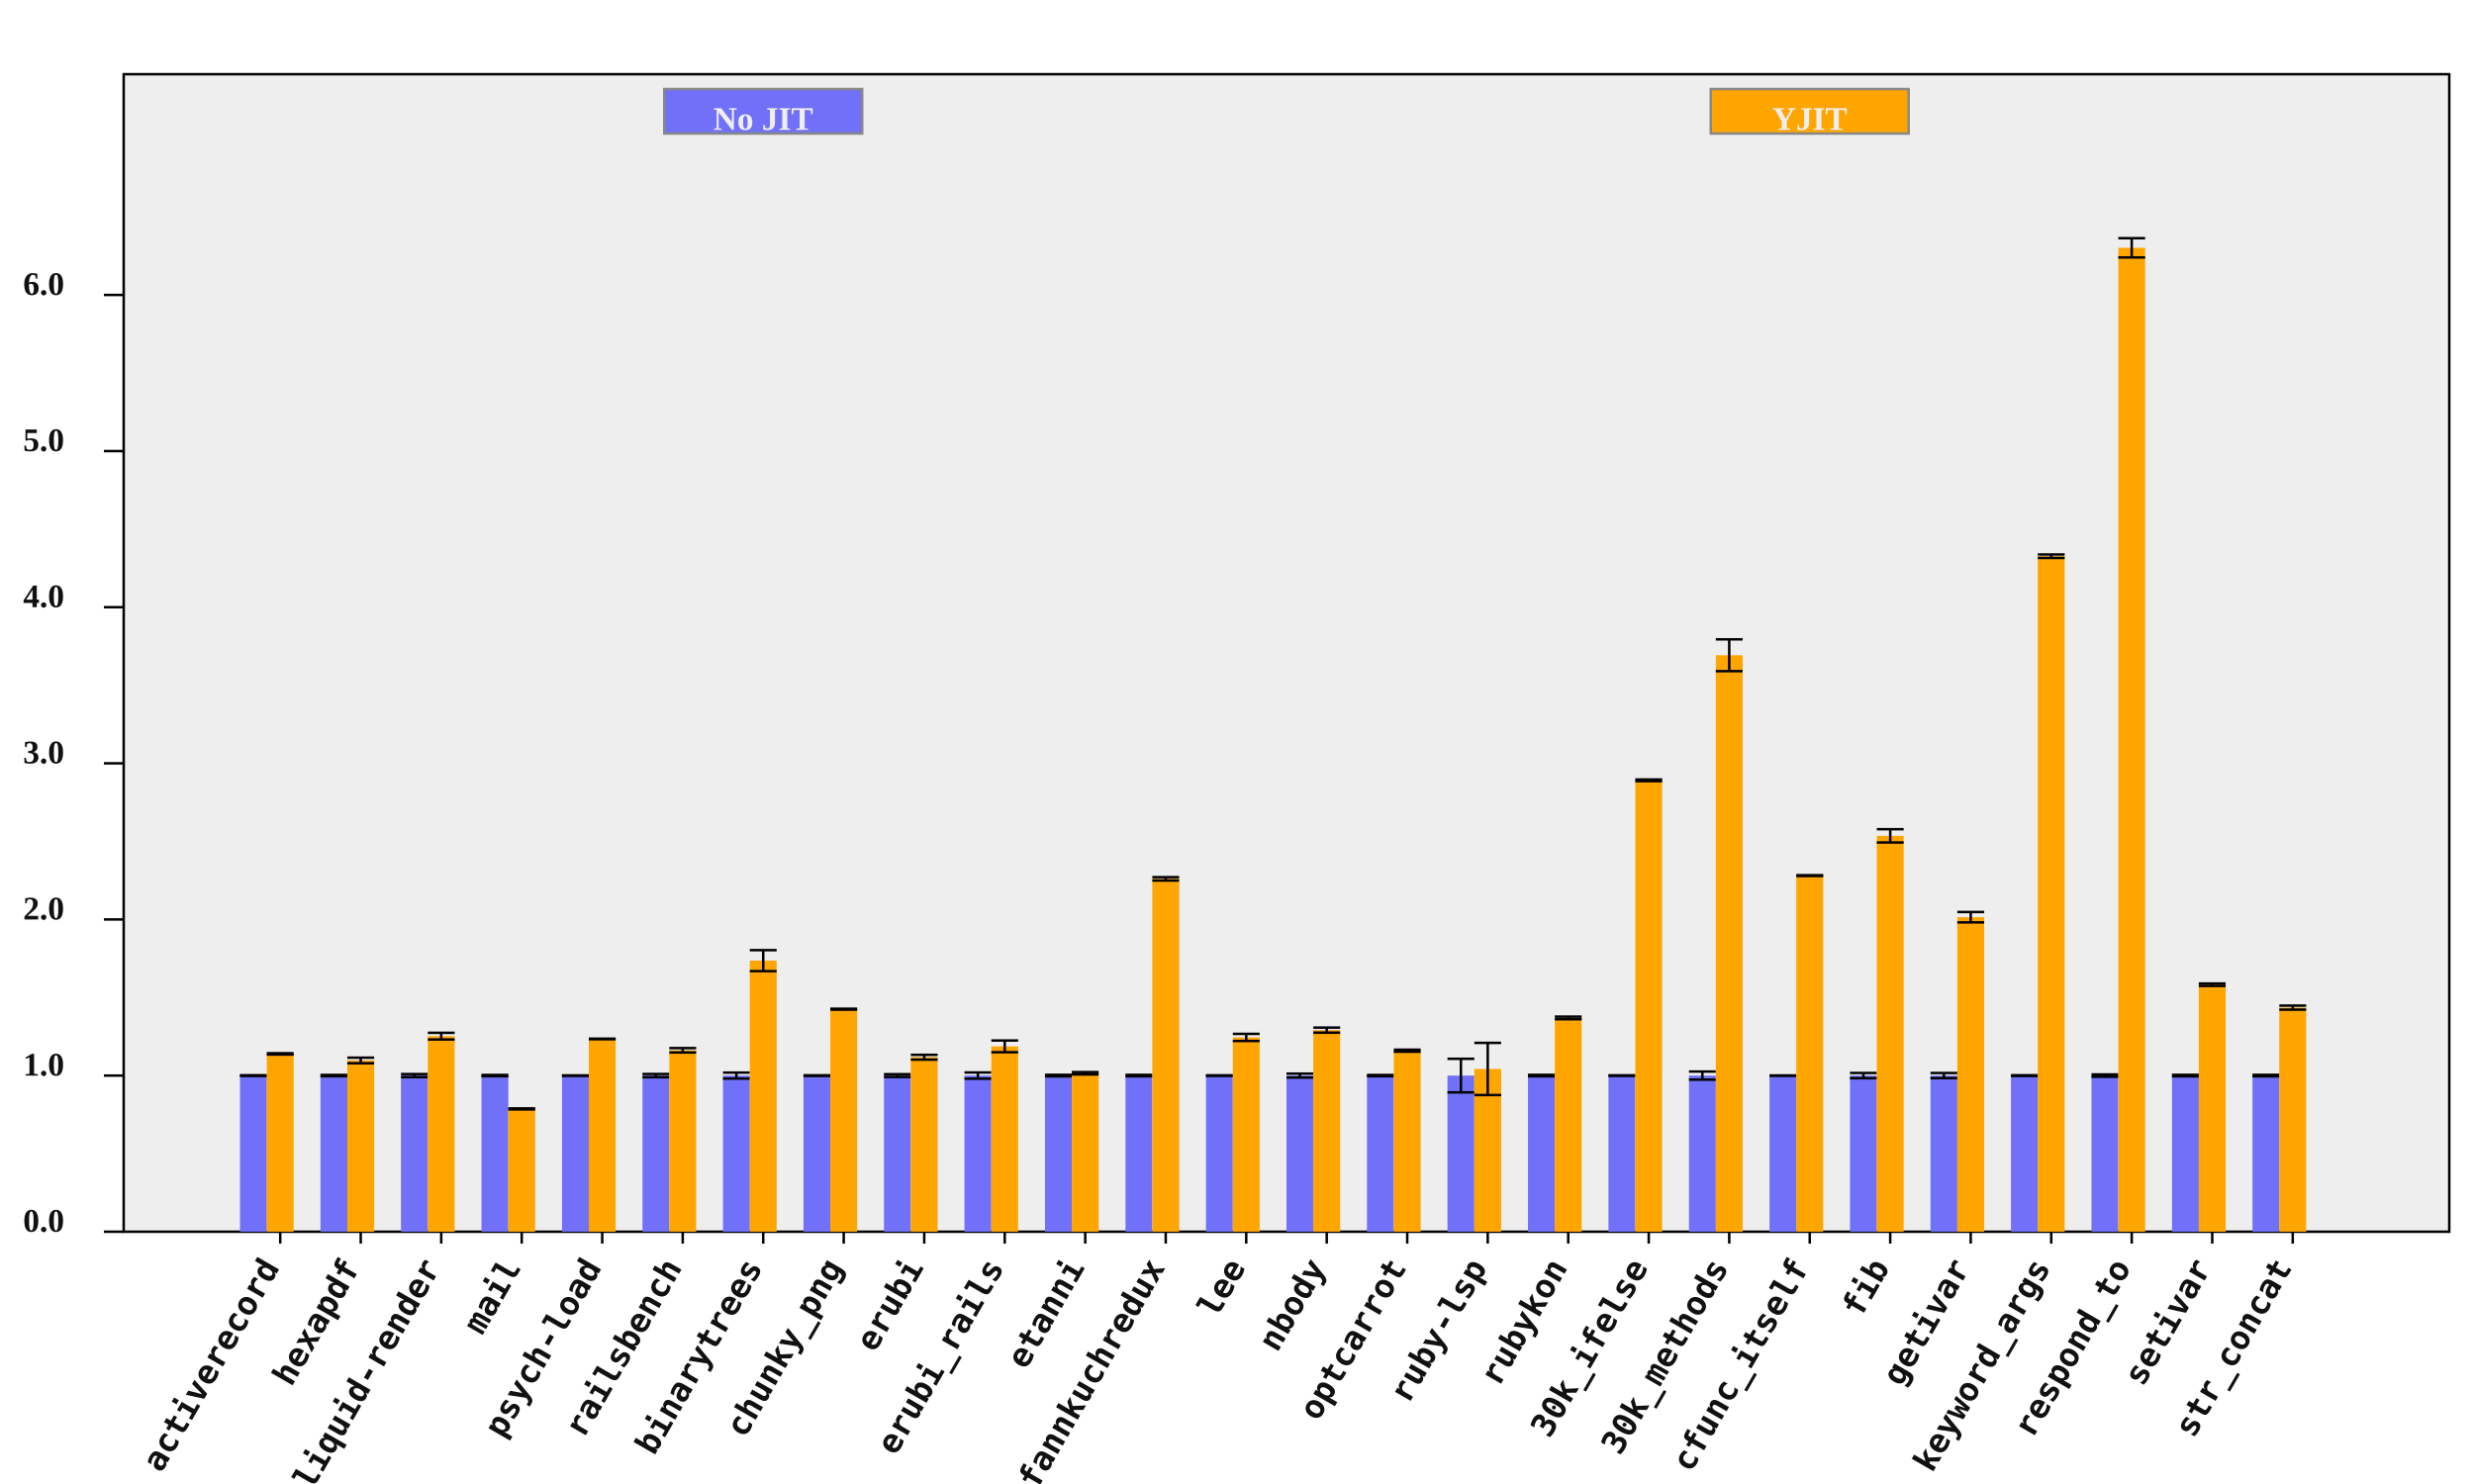
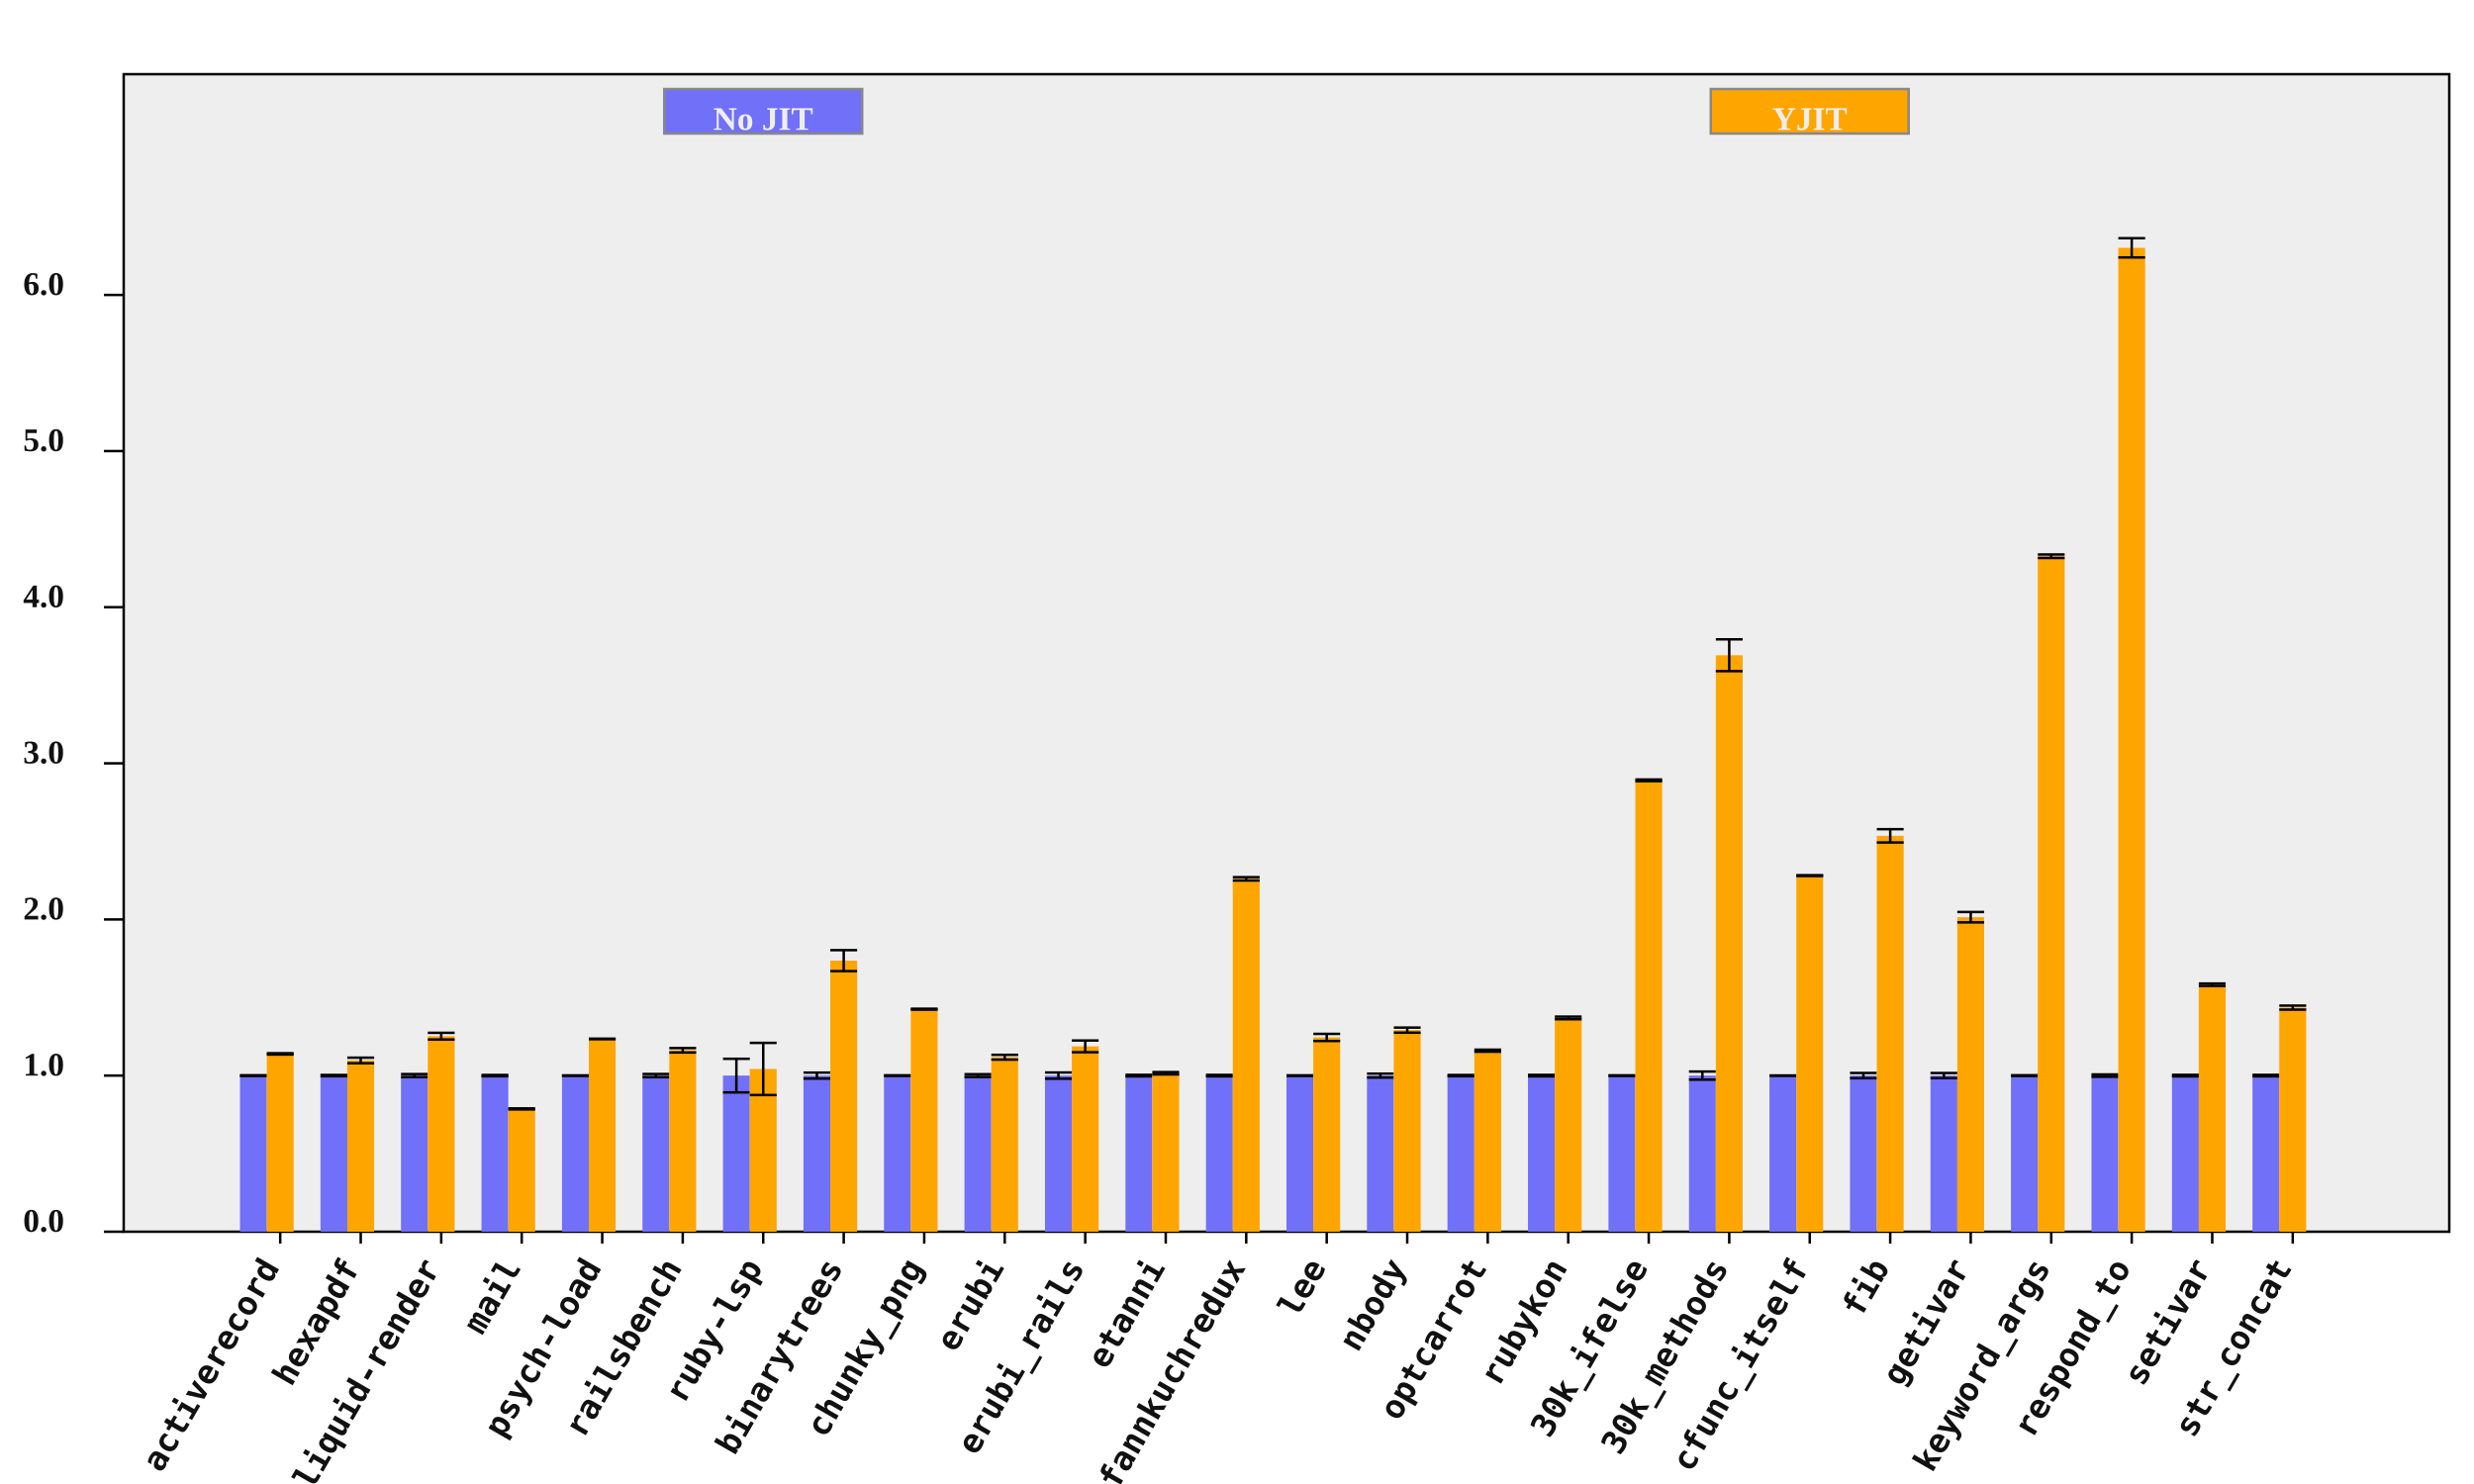
<svg xmlns="http://www.w3.org/2000/svg" viewBox="0 0 1000 600" width="100%" height="100%">
  <rect x="50.0" y="30.0" width="940.0" height="468" stroke="#000" fill="#EEE" />
  <line x1="42.0" y1="498" x2="50.0" y2="498" stroke="#000" />
  <text x="26" y="498" text-anchor="end" font-weight="bold" font-size="small" fill="#111">
0.0
</text>
  <line x1="42.0" y1="434.875" x2="50.0" y2="434.875" stroke="#000" />
  <text x="26" y="434.875" text-anchor="end" font-weight="bold" font-size="small" fill="#111">
1.0
</text>
  <line x1="42.0" y1="371.75" x2="50.0" y2="371.75" stroke="#000" />
  <text x="26" y="371.75" text-anchor="end" font-weight="bold" font-size="small" fill="#111">
2.0
</text>
  <line x1="42.0" y1="308.625" x2="50.0" y2="308.625" stroke="#000" />
  <text x="26" y="308.625" text-anchor="end" font-weight="bold" font-size="small" fill="#111">
3.0
</text>
  <line x1="42.0" y1="245.501" x2="50.0" y2="245.501" stroke="#000" />
  <text x="26" y="245.501" text-anchor="end" font-weight="bold" font-size="small" fill="#111">
4.0
</text>
  <line x1="42.0" y1="182.376" x2="50.0" y2="182.376" stroke="#000" />
  <text x="26" y="182.376" text-anchor="end" font-weight="bold" font-size="small" fill="#111">
5.0
</text>
  <line x1="42.0" y1="119.251" x2="50.0" y2="119.251" stroke="#000" />
  <text x="26" y="119.251" text-anchor="end" font-weight="bold" font-size="small" fill="#111">
6.0
</text>
  <rect x="268.5" y="36" width="80.0" height="18.0" fill="#7070f8" stroke="#888" />
  <text x="308.5" y="52.5" font-size="small" text-anchor="middle" font-weight="bold" fill="#EEE">
No JIT
</text>
  <rect x="691.5" y="36" width="80.0" height="18.0" fill="orange" stroke="#888" />
  <text x="731.5" y="52.5" font-size="small" text-anchor="middle" font-weight="bold" fill="#EEE">
YJIT
</text>
  <rect x="97.0" y="434.875" width="10.846" height="63.125" fill="#7070f8" data-tooltip="1.00x baseline speed (No JIT)" />
  <line x1="97.0" y1="434.728" x2="107.846" y2="434.728" stroke="#000" />
  <line x1="97.0" y1="435.023" x2="107.846" y2="435.023" stroke="#000" />
  <line x1="102.423" y1="434.728" x2="102.423" y2="435.023" stroke="#000" />
  <rect x="107.846" y="426.1" width="10.846" height="71.9" fill="orange" data-tooltip="1.14x baseline speed (YJIT)" />
  <line x1="107.846" y1="425.832" x2="118.692" y2="425.832" stroke="#000" />
  <line x1="107.846" y1="426.367" x2="118.692" y2="426.367" stroke="#000" />
  <line x1="113.269" y1="425.832" x2="113.269" y2="426.367" stroke="#000" />
  <line x1="113.269" y1="498.0" x2="113.269" y2="502.8" stroke="#000" />
  <text x="113.269" y="512.4" fill="#111" font-size="small" font-family="monospace" font-weight="bold" text-anchor="end" transform="rotate(-60, 113.2692, 512.4)">
activerecord
</text>
  <rect x="129.538" y="434.875" width="10.846" height="63.125" fill="#7070f8" data-tooltip="1.00x baseline speed (No JIT)" />
  <line x1="129.538" y1="434.609" x2="140.385" y2="434.609" stroke="#000" />
  <line x1="129.538" y1="435.141" x2="140.385" y2="435.141" stroke="#000" />
  <line x1="134.962" y1="434.609" x2="134.962" y2="435.141" stroke="#000" />
  <rect x="140.385" y="428.758" width="10.846" height="69.242" fill="orange" data-tooltip="1.10x baseline speed (YJIT)" />
  <line x1="140.385" y1="427.627" x2="151.231" y2="427.627" stroke="#000" />
  <line x1="140.385" y1="429.888" x2="151.231" y2="429.888" stroke="#000" />
  <line x1="145.808" y1="427.627" x2="145.808" y2="429.888" stroke="#000" />
  <line x1="145.808" y1="498.0" x2="145.808" y2="502.8" stroke="#000" />
  <text x="145.808" y="512.4" fill="#111" font-size="small" font-family="monospace" font-weight="bold" text-anchor="end" transform="rotate(-60, 145.8077, 512.4)">
hexapdf
</text>
  <rect x="162.077" y="434.875" width="10.846" height="63.125" fill="#7070f8" data-tooltip="1.00x baseline speed (No JIT)" />
  <line x1="162.077" y1="434.259" x2="172.923" y2="434.259" stroke="#000" />
  <line x1="162.077" y1="435.491" x2="172.923" y2="435.491" stroke="#000" />
  <line x1="167.5" y1="434.259" x2="167.5" y2="435.491" stroke="#000" />
  <rect x="172.923" y="418.935" width="10.846" height="79.065" fill="orange" data-tooltip="1.25x baseline speed (YJIT)" />
  <line x1="172.923" y1="417.582" x2="183.769" y2="417.582" stroke="#000" />
  <line x1="172.923" y1="420.289" x2="183.769" y2="420.289" stroke="#000" />
  <line x1="178.346" y1="417.582" x2="178.346" y2="420.289" stroke="#000" />
  <line x1="178.346" y1="498.0" x2="178.346" y2="502.8" stroke="#000" />
  <text x="178.346" y="512.4" fill="#111" font-size="small" font-family="monospace" font-weight="bold" text-anchor="end" transform="rotate(-60, 178.3462, 512.4)">
liquid-render
</text>
  <rect x="194.615" y="434.875" width="10.846" height="63.125" fill="#7070f8" data-tooltip="1.00x baseline speed (No JIT)" />
  <line x1="194.615" y1="434.614" x2="205.462" y2="434.614" stroke="#000" />
  <line x1="194.615" y1="435.136" x2="205.462" y2="435.136" stroke="#000" />
  <line x1="200.038" y1="434.614" x2="200.038" y2="435.136" stroke="#000" />
  <rect x="205.462" y="448.35" width="10.846" height="49.65" fill="orange" data-tooltip="0.79x baseline speed (YJIT)" />
  <line x1="205.462" y1="448.135" x2="216.308" y2="448.135" stroke="#000" />
  <line x1="205.462" y1="448.564" x2="216.308" y2="448.564" stroke="#000" />
  <line x1="210.885" y1="448.135" x2="210.885" y2="448.564" stroke="#000" />
  <line x1="210.885" y1="498.0" x2="210.885" y2="502.8" stroke="#000" />
  <text x="210.885" y="512.4" fill="#111" font-size="small" font-family="monospace" font-weight="bold" text-anchor="end" transform="rotate(-60, 210.8846, 512.4)">
mail
</text>
  <rect x="227.154" y="434.875" width="10.846" height="63.125" fill="#7070f8" data-tooltip="1.00x baseline speed (No JIT)" />
  <line x1="227.154" y1="434.79" x2="238.0" y2="434.79" stroke="#000" />
  <line x1="227.154" y1="434.96" x2="238.0" y2="434.96" stroke="#000" />
  <line x1="232.577" y1="434.79" x2="232.577" y2="434.96" stroke="#000" />
  <rect x="238.0" y="420.05" width="10.846" height="77.95" fill="orange" data-tooltip="1.23x baseline speed (YJIT)" />
  <line x1="238.0" y1="419.94" x2="248.846" y2="419.94" stroke="#000" />
  <line x1="238.0" y1="420.161" x2="248.846" y2="420.161" stroke="#000" />
  <line x1="243.423" y1="419.94" x2="243.423" y2="420.161" stroke="#000" />
  <line x1="243.423" y1="498.0" x2="243.423" y2="502.8" stroke="#000" />
  <text x="243.423" y="512.4" fill="#111" font-size="small" font-family="monospace" font-weight="bold" text-anchor="end" transform="rotate(-60, 243.4231, 512.4)">
psych-load
</text>
  <rect x="259.692" y="434.875" width="10.846" height="63.125" fill="#7070f8" data-tooltip="1.00x baseline speed (No JIT)" />
  <line x1="259.692" y1="434.226" x2="270.538" y2="434.226" stroke="#000" />
  <line x1="259.692" y1="435.524" x2="270.538" y2="435.524" stroke="#000" />
  <line x1="265.115" y1="434.226" x2="265.115" y2="435.524" stroke="#000" />
  <rect x="270.538" y="424.645" width="10.846" height="73.355" fill="orange" data-tooltip="1.16x baseline speed (YJIT)" />
  <line x1="270.538" y1="423.757" x2="281.385" y2="423.757" stroke="#000" />
  <line x1="270.538" y1="425.534" x2="281.385" y2="425.534" stroke="#000" />
  <line x1="275.962" y1="423.757" x2="275.962" y2="425.534" stroke="#000" />
  <line x1="275.962" y1="498.0" x2="275.962" y2="502.8" stroke="#000" />
  <text x="275.962" y="512.4" fill="#111" font-size="small" font-family="monospace" font-weight="bold" text-anchor="end" transform="rotate(-60, 275.9615, 512.4)">
railsbench
</text>
  <rect x="292.231" y="434.875" width="10.846" height="63.125" fill="#7070f8" data-tooltip="1.00x baseline speed (No JIT)" />
-   <line x1="292.231" y1="433.669" x2="303.077" y2="433.669" stroke="#000" />
-   <line x1="292.231" y1="436.081" x2="303.077" y2="436.081" stroke="#000" />
-   <line x1="297.654" y1="433.669" x2="297.654" y2="436.081" stroke="#000" />
-   <rect x="303.077" y="388.4" width="10.846" height="109.6" fill="orange" data-tooltip="1.74x baseline speed (YJIT)" />
-   <line x1="303.077" y1="384.16" x2="313.923" y2="384.16" stroke="#000" />
-   <line x1="303.077" y1="392.64" x2="313.923" y2="392.64" stroke="#000" />
-   <line x1="308.5" y1="384.16" x2="308.5" y2="392.64" stroke="#000" />
+   <line x1="292.231" y1="428.081" x2="303.077" y2="428.081" stroke="#000" />
+   <line x1="292.231" y1="441.67" x2="303.077" y2="441.67" stroke="#000" />
+   <line x1="297.654" y1="428.081" x2="297.654" y2="441.67" stroke="#000" />
+   <rect x="303.077" y="432.194" width="10.846" height="65.806" fill="orange" data-tooltip="1.04x baseline speed (YJIT)" />
+   <line x1="303.077" y1="421.65" x2="313.923" y2="421.65" stroke="#000" />
+   <line x1="303.077" y1="442.739" x2="313.923" y2="442.739" stroke="#000" />
+   <line x1="308.5" y1="421.65" x2="308.5" y2="442.739" stroke="#000" />
  <line x1="308.5" y1="498.0" x2="308.5" y2="502.8" stroke="#000" />
  <text x="308.5" y="512.4" fill="#111" font-size="small" font-family="monospace" font-weight="bold" text-anchor="end" transform="rotate(-60, 308.5, 512.4)">
- binarytrees
+ ruby-lsp
</text>
  <rect x="324.769" y="434.875" width="10.846" height="63.125" fill="#7070f8" data-tooltip="1.00x baseline speed (No JIT)" />
-   <line x1="324.769" y1="434.753" x2="335.615" y2="434.753" stroke="#000" />
-   <line x1="324.769" y1="434.998" x2="335.615" y2="434.998" stroke="#000" />
-   <line x1="330.192" y1="434.753" x2="330.192" y2="434.998" stroke="#000" />
-   <rect x="335.615" y="408.025" width="10.846" height="89.975" fill="orange" data-tooltip="1.43x baseline speed (YJIT)" />
-   <line x1="335.615" y1="407.835" x2="346.462" y2="407.835" stroke="#000" />
-   <line x1="335.615" y1="408.216" x2="346.462" y2="408.216" stroke="#000" />
-   <line x1="341.038" y1="407.835" x2="341.038" y2="408.216" stroke="#000" />
+   <line x1="324.769" y1="433.669" x2="335.615" y2="433.669" stroke="#000" />
+   <line x1="324.769" y1="436.081" x2="335.615" y2="436.081" stroke="#000" />
+   <line x1="330.192" y1="433.669" x2="330.192" y2="436.081" stroke="#000" />
+   <rect x="335.615" y="388.4" width="10.846" height="109.6" fill="orange" data-tooltip="1.74x baseline speed (YJIT)" />
+   <line x1="335.615" y1="384.16" x2="346.462" y2="384.16" stroke="#000" />
+   <line x1="335.615" y1="392.64" x2="346.462" y2="392.64" stroke="#000" />
+   <line x1="341.038" y1="384.16" x2="341.038" y2="392.64" stroke="#000" />
  <line x1="341.038" y1="498.0" x2="341.038" y2="502.8" stroke="#000" />
  <text x="341.038" y="512.4" fill="#111" font-size="small" font-family="monospace" font-weight="bold" text-anchor="end" transform="rotate(-60, 341.0385, 512.4)">
- chunky_png
+ binarytrees
</text>
  <rect x="357.308" y="434.875" width="10.846" height="63.125" fill="#7070f8" data-tooltip="1.00x baseline speed (No JIT)" />
-   <line x1="357.308" y1="434.309" x2="368.154" y2="434.309" stroke="#000" />
-   <line x1="357.308" y1="435.441" x2="368.154" y2="435.441" stroke="#000" />
-   <line x1="362.731" y1="434.309" x2="362.731" y2="435.441" stroke="#000" />
-   <rect x="368.154" y="427.451" width="10.846" height="70.549" fill="orange" data-tooltip="1.12x baseline speed (YJIT)" />
-   <line x1="368.154" y1="426.483" x2="379.0" y2="426.483" stroke="#000" />
-   <line x1="368.154" y1="428.419" x2="379.0" y2="428.419" stroke="#000" />
-   <line x1="373.577" y1="426.483" x2="373.577" y2="428.419" stroke="#000" />
+   <line x1="357.308" y1="434.753" x2="368.154" y2="434.753" stroke="#000" />
+   <line x1="357.308" y1="434.998" x2="368.154" y2="434.998" stroke="#000" />
+   <line x1="362.731" y1="434.753" x2="362.731" y2="434.998" stroke="#000" />
+   <rect x="368.154" y="408.025" width="10.846" height="89.975" fill="orange" data-tooltip="1.43x baseline speed (YJIT)" />
+   <line x1="368.154" y1="407.835" x2="379.0" y2="407.835" stroke="#000" />
+   <line x1="368.154" y1="408.216" x2="379.0" y2="408.216" stroke="#000" />
+   <line x1="373.577" y1="407.835" x2="373.577" y2="408.216" stroke="#000" />
  <line x1="373.577" y1="498.0" x2="373.577" y2="502.8" stroke="#000" />
  <text x="373.577" y="512.4" fill="#111" font-size="small" font-family="monospace" font-weight="bold" text-anchor="end" transform="rotate(-60, 373.5769, 512.4)">
- erubi
+ chunky_png
</text>
  <rect x="389.846" y="434.875" width="10.846" height="63.125" fill="#7070f8" data-tooltip="1.00x baseline speed (No JIT)" />
-   <line x1="389.846" y1="433.621" x2="400.692" y2="433.621" stroke="#000" />
-   <line x1="389.846" y1="436.13" x2="400.692" y2="436.13" stroke="#000" />
-   <line x1="395.269" y1="433.621" x2="395.269" y2="436.13" stroke="#000" />
-   <rect x="400.692" y="423.061" width="10.846" height="74.939" fill="orange" data-tooltip="1.19x baseline speed (YJIT)" />
-   <line x1="400.692" y1="420.69" x2="411.538" y2="420.69" stroke="#000" />
-   <line x1="400.692" y1="425.433" x2="411.538" y2="425.433" stroke="#000" />
-   <line x1="406.115" y1="420.69" x2="406.115" y2="425.433" stroke="#000" />
+   <line x1="389.846" y1="434.309" x2="400.692" y2="434.309" stroke="#000" />
+   <line x1="389.846" y1="435.441" x2="400.692" y2="435.441" stroke="#000" />
+   <line x1="395.269" y1="434.309" x2="395.269" y2="435.441" stroke="#000" />
+   <rect x="400.692" y="427.451" width="10.846" height="70.549" fill="orange" data-tooltip="1.12x baseline speed (YJIT)" />
+   <line x1="400.692" y1="426.483" x2="411.538" y2="426.483" stroke="#000" />
+   <line x1="400.692" y1="428.419" x2="411.538" y2="428.419" stroke="#000" />
+   <line x1="406.115" y1="426.483" x2="406.115" y2="428.419" stroke="#000" />
  <line x1="406.115" y1="498.0" x2="406.115" y2="502.8" stroke="#000" />
  <text x="406.115" y="512.4" fill="#111" font-size="small" font-family="monospace" font-weight="bold" text-anchor="end" transform="rotate(-60, 406.1154, 512.4)">
- erubi_rails
+ erubi
</text>
  <rect x="422.385" y="434.875" width="10.846" height="63.125" fill="#7070f8" data-tooltip="1.00x baseline speed (No JIT)" />
-   <line x1="422.385" y1="434.562" x2="433.231" y2="434.562" stroke="#000" />
-   <line x1="422.385" y1="435.188" x2="433.231" y2="435.188" stroke="#000" />
-   <line x1="427.808" y1="434.562" x2="427.808" y2="435.188" stroke="#000" />
-   <rect x="433.231" y="433.935" width="10.846" height="64.065" fill="orange" data-tooltip="1.01x baseline speed (YJIT)" />
-   <line x1="433.231" y1="433.458" x2="444.077" y2="433.458" stroke="#000" />
-   <line x1="433.231" y1="434.412" x2="444.077" y2="434.412" stroke="#000" />
-   <line x1="438.654" y1="433.458" x2="438.654" y2="434.412" stroke="#000" />
+   <line x1="422.385" y1="433.621" x2="433.231" y2="433.621" stroke="#000" />
+   <line x1="422.385" y1="436.13" x2="433.231" y2="436.13" stroke="#000" />
+   <line x1="427.808" y1="433.621" x2="427.808" y2="436.13" stroke="#000" />
+   <rect x="433.231" y="423.061" width="10.846" height="74.939" fill="orange" data-tooltip="1.19x baseline speed (YJIT)" />
+   <line x1="433.231" y1="420.69" x2="444.077" y2="420.69" stroke="#000" />
+   <line x1="433.231" y1="425.433" x2="444.077" y2="425.433" stroke="#000" />
+   <line x1="438.654" y1="420.69" x2="438.654" y2="425.433" stroke="#000" />
  <line x1="438.654" y1="498.0" x2="438.654" y2="502.8" stroke="#000" />
  <text x="438.654" y="512.4" fill="#111" font-size="small" font-family="monospace" font-weight="bold" text-anchor="end" transform="rotate(-60, 438.6538, 512.4)">
- etanni
+ erubi_rails
</text>
  <rect x="454.923" y="434.875" width="10.846" height="63.125" fill="#7070f8" data-tooltip="1.00x baseline speed (No JIT)" />
-   <line x1="454.923" y1="434.582" x2="465.769" y2="434.582" stroke="#000" />
-   <line x1="454.923" y1="435.169" x2="465.769" y2="435.169" stroke="#000" />
-   <line x1="460.346" y1="434.582" x2="460.346" y2="435.169" stroke="#000" />
-   <rect x="465.769" y="355.328" width="10.846" height="142.672" fill="orange" data-tooltip="2.26x baseline speed (YJIT)" />
-   <line x1="465.769" y1="354.652" x2="476.615" y2="354.652" stroke="#000" />
-   <line x1="465.769" y1="356.003" x2="476.615" y2="356.003" stroke="#000" />
-   <line x1="471.192" y1="354.652" x2="471.192" y2="356.003" stroke="#000" />
+   <line x1="454.923" y1="434.562" x2="465.769" y2="434.562" stroke="#000" />
+   <line x1="454.923" y1="435.188" x2="465.769" y2="435.188" stroke="#000" />
+   <line x1="460.346" y1="434.562" x2="460.346" y2="435.188" stroke="#000" />
+   <rect x="465.769" y="433.935" width="10.846" height="64.065" fill="orange" data-tooltip="1.01x baseline speed (YJIT)" />
+   <line x1="465.769" y1="433.458" x2="476.615" y2="433.458" stroke="#000" />
+   <line x1="465.769" y1="434.412" x2="476.615" y2="434.412" stroke="#000" />
+   <line x1="471.192" y1="433.458" x2="471.192" y2="434.412" stroke="#000" />
  <line x1="471.192" y1="498.0" x2="471.192" y2="502.8" stroke="#000" />
  <text x="471.192" y="512.4" fill="#111" font-size="small" font-family="monospace" font-weight="bold" text-anchor="end" transform="rotate(-60, 471.1923, 512.4)">
- fannkuchredux
+ etanni
</text>
  <rect x="487.462" y="434.875" width="10.846" height="63.125" fill="#7070f8" data-tooltip="1.00x baseline speed (No JIT)" />
-   <line x1="487.462" y1="434.762" x2="498.308" y2="434.762" stroke="#000" />
-   <line x1="487.462" y1="434.988" x2="498.308" y2="434.988" stroke="#000" />
-   <line x1="492.885" y1="434.762" x2="492.885" y2="434.988" stroke="#000" />
-   <rect x="498.308" y="419.446" width="10.846" height="78.554" fill="orange" data-tooltip="1.24x baseline speed (YJIT)" />
-   <line x1="498.308" y1="418.005" x2="509.154" y2="418.005" stroke="#000" />
-   <line x1="498.308" y1="420.888" x2="509.154" y2="420.888" stroke="#000" />
-   <line x1="503.731" y1="418.005" x2="503.731" y2="420.888" stroke="#000" />
+   <line x1="487.462" y1="434.582" x2="498.308" y2="434.582" stroke="#000" />
+   <line x1="487.462" y1="435.169" x2="498.308" y2="435.169" stroke="#000" />
+   <line x1="492.885" y1="434.582" x2="492.885" y2="435.169" stroke="#000" />
+   <rect x="498.308" y="355.328" width="10.846" height="142.672" fill="orange" data-tooltip="2.26x baseline speed (YJIT)" />
+   <line x1="498.308" y1="354.652" x2="509.154" y2="354.652" stroke="#000" />
+   <line x1="498.308" y1="356.003" x2="509.154" y2="356.003" stroke="#000" />
+   <line x1="503.731" y1="354.652" x2="503.731" y2="356.003" stroke="#000" />
  <line x1="503.731" y1="498.0" x2="503.731" y2="502.8" stroke="#000" />
  <text x="503.731" y="512.4" fill="#111" font-size="small" font-family="monospace" font-weight="bold" text-anchor="end" transform="rotate(-60, 503.7308, 512.4)">
- lee
+ fannkuchredux
</text>
  <rect x="520.0" y="434.875" width="10.846" height="63.125" fill="#7070f8" data-tooltip="1.00x baseline speed (No JIT)" />
-   <line x1="520.0" y1="434.083" x2="530.846" y2="434.083" stroke="#000" />
-   <line x1="520.0" y1="435.667" x2="530.846" y2="435.667" stroke="#000" />
-   <line x1="525.423" y1="434.083" x2="525.423" y2="435.667" stroke="#000" />
-   <rect x="530.846" y="416.492" width="10.846" height="81.508" fill="orange" data-tooltip="1.29x baseline speed (YJIT)" />
-   <line x1="530.846" y1="415.467" x2="541.692" y2="415.467" stroke="#000" />
-   <line x1="530.846" y1="417.518" x2="541.692" y2="417.518" stroke="#000" />
-   <line x1="536.269" y1="415.467" x2="536.269" y2="417.518" stroke="#000" />
+   <line x1="520.0" y1="434.762" x2="530.846" y2="434.762" stroke="#000" />
+   <line x1="520.0" y1="434.988" x2="530.846" y2="434.988" stroke="#000" />
+   <line x1="525.423" y1="434.762" x2="525.423" y2="434.988" stroke="#000" />
+   <rect x="530.846" y="419.446" width="10.846" height="78.554" fill="orange" data-tooltip="1.24x baseline speed (YJIT)" />
+   <line x1="530.846" y1="418.005" x2="541.692" y2="418.005" stroke="#000" />
+   <line x1="530.846" y1="420.888" x2="541.692" y2="420.888" stroke="#000" />
+   <line x1="536.269" y1="418.005" x2="536.269" y2="420.888" stroke="#000" />
  <line x1="536.269" y1="498.0" x2="536.269" y2="502.8" stroke="#000" />
  <text x="536.269" y="512.4" fill="#111" font-size="small" font-family="monospace" font-weight="bold" text-anchor="end" transform="rotate(-60, 536.2692, 512.4)">
- nbody
+ lee
</text>
  <rect x="552.538" y="434.875" width="10.846" height="63.125" fill="#7070f8" data-tooltip="1.00x baseline speed (No JIT)" />
-   <line x1="552.538" y1="434.619" x2="563.385" y2="434.619" stroke="#000" />
-   <line x1="552.538" y1="435.132" x2="563.385" y2="435.132" stroke="#000" />
-   <line x1="557.962" y1="434.619" x2="557.962" y2="435.132" stroke="#000" />
-   <rect x="563.385" y="424.815" width="10.846" height="73.185" fill="orange" data-tooltip="1.16x baseline speed (YJIT)" />
-   <line x1="563.385" y1="424.398" x2="574.231" y2="424.398" stroke="#000" />
-   <line x1="563.385" y1="425.232" x2="574.231" y2="425.232" stroke="#000" />
-   <line x1="568.808" y1="424.398" x2="568.808" y2="425.232" stroke="#000" />
+   <line x1="552.538" y1="434.083" x2="563.385" y2="434.083" stroke="#000" />
+   <line x1="552.538" y1="435.667" x2="563.385" y2="435.667" stroke="#000" />
+   <line x1="557.962" y1="434.083" x2="557.962" y2="435.667" stroke="#000" />
+   <rect x="563.385" y="416.492" width="10.846" height="81.508" fill="orange" data-tooltip="1.29x baseline speed (YJIT)" />
+   <line x1="563.385" y1="415.467" x2="574.231" y2="415.467" stroke="#000" />
+   <line x1="563.385" y1="417.518" x2="574.231" y2="417.518" stroke="#000" />
+   <line x1="568.808" y1="415.467" x2="568.808" y2="417.518" stroke="#000" />
  <line x1="568.808" y1="498.0" x2="568.808" y2="502.8" stroke="#000" />
  <text x="568.808" y="512.4" fill="#111" font-size="small" font-family="monospace" font-weight="bold" text-anchor="end" transform="rotate(-60, 568.8077, 512.4)">
- optcarrot
+ nbody
</text>
  <rect x="585.077" y="434.875" width="10.846" height="63.125" fill="#7070f8" data-tooltip="1.00x baseline speed (No JIT)" />
-   <line x1="585.077" y1="428.081" x2="595.923" y2="428.081" stroke="#000" />
-   <line x1="585.077" y1="441.67" x2="595.923" y2="441.67" stroke="#000" />
-   <line x1="590.5" y1="428.081" x2="590.5" y2="441.67" stroke="#000" />
-   <rect x="595.923" y="432.194" width="10.846" height="65.806" fill="orange" data-tooltip="1.04x baseline speed (YJIT)" />
-   <line x1="595.923" y1="421.65" x2="606.769" y2="421.65" stroke="#000" />
-   <line x1="595.923" y1="442.739" x2="606.769" y2="442.739" stroke="#000" />
-   <line x1="601.346" y1="421.65" x2="601.346" y2="442.739" stroke="#000" />
+   <line x1="585.077" y1="434.619" x2="595.923" y2="434.619" stroke="#000" />
+   <line x1="585.077" y1="435.132" x2="595.923" y2="435.132" stroke="#000" />
+   <line x1="590.5" y1="434.619" x2="590.5" y2="435.132" stroke="#000" />
+   <rect x="595.923" y="424.815" width="10.846" height="73.185" fill="orange" data-tooltip="1.16x baseline speed (YJIT)" />
+   <line x1="595.923" y1="424.398" x2="606.769" y2="424.398" stroke="#000" />
+   <line x1="595.923" y1="425.232" x2="606.769" y2="425.232" stroke="#000" />
+   <line x1="601.346" y1="424.398" x2="601.346" y2="425.232" stroke="#000" />
  <line x1="601.346" y1="498.0" x2="601.346" y2="502.8" stroke="#000" />
  <text x="601.346" y="512.4" fill="#111" font-size="small" font-family="monospace" font-weight="bold" text-anchor="end" transform="rotate(-60, 601.3462, 512.4)">
- ruby-lsp
+ optcarrot
</text>
  <rect x="617.615" y="434.875" width="10.846" height="63.125" fill="#7070f8" data-tooltip="1.00x baseline speed (No JIT)" />
  <line x1="617.615" y1="434.573" x2="628.462" y2="434.573" stroke="#000" />
  <line x1="617.615" y1="435.177" x2="628.462" y2="435.177" stroke="#000" />
  <line x1="623.038" y1="434.573" x2="623.038" y2="435.177" stroke="#000" />
  <rect x="628.462" y="411.564" width="10.846" height="86.436" fill="orange" data-tooltip="1.37x baseline speed (YJIT)" />
  <line x1="628.462" y1="411.031" x2="639.308" y2="411.031" stroke="#000" />
  <line x1="628.462" y1="412.097" x2="639.308" y2="412.097" stroke="#000" />
  <line x1="633.885" y1="411.031" x2="633.885" y2="412.097" stroke="#000" />
  <line x1="633.885" y1="498.0" x2="633.885" y2="502.8" stroke="#000" />
  <text x="633.885" y="512.4" fill="#111" font-size="small" font-family="monospace" font-weight="bold" text-anchor="end" transform="rotate(-60, 633.8846, 512.4)">
rubykon
</text>
  <rect x="650.154" y="434.875" width="10.846" height="63.125" fill="#7070f8" data-tooltip="1.00x baseline speed (No JIT)" />
  <line x1="650.154" y1="434.759" x2="661" y2="434.759" stroke="#000" />
  <line x1="650.154" y1="434.992" x2="661" y2="434.992" stroke="#000" />
  <line x1="655.577" y1="434.759" x2="655.577" y2="434.992" stroke="#000" />
  <rect x="661" y="315.5" width="10.846" height="182.5" fill="orange" data-tooltip="2.89x baseline speed (YJIT)" />
  <line x1="661" y1="315.158" x2="671.846" y2="315.158" stroke="#000" />
  <line x1="661" y1="315.843" x2="671.846" y2="315.843" stroke="#000" />
  <line x1="666.423" y1="315.158" x2="666.423" y2="315.843" stroke="#000" />
  <line x1="666.423" y1="498.0" x2="666.423" y2="502.8" stroke="#000" />
  <text x="666.423" y="512.4" fill="#111" font-size="small" font-family="monospace" font-weight="bold" text-anchor="end" transform="rotate(-60, 666.4231, 512.4)">
30k_ifelse
</text>
  <rect x="682.692" y="434.875" width="10.846" height="63.125" fill="#7070f8" data-tooltip="1.00x baseline speed (No JIT)" />
  <line x1="682.692" y1="433.236" x2="693.538" y2="433.236" stroke="#000" />
  <line x1="682.692" y1="436.514" x2="693.538" y2="436.514" stroke="#000" />
  <line x1="688.115" y1="433.236" x2="688.115" y2="436.514" stroke="#000" />
  <rect x="693.538" y="264.925" width="10.846" height="233.075" fill="orange" data-tooltip="3.69x baseline speed (YJIT)" />
  <line x1="693.538" y1="258.494" x2="704.385" y2="258.494" stroke="#000" />
  <line x1="693.538" y1="271.356" x2="704.385" y2="271.356" stroke="#000" />
  <line x1="698.962" y1="258.494" x2="698.962" y2="271.356" stroke="#000" />
  <line x1="698.962" y1="498.0" x2="698.962" y2="502.8" stroke="#000" />
  <text x="698.962" y="512.4" fill="#111" font-size="small" font-family="monospace" font-weight="bold" text-anchor="end" transform="rotate(-60, 698.9615, 512.4)">
30k_methods
</text>
  <rect x="715.231" y="434.875" width="10.846" height="63.125" fill="#7070f8" data-tooltip="1.00x baseline speed (No JIT)" />
  <line x1="715.231" y1="434.815" x2="726.077" y2="434.815" stroke="#000" />
  <line x1="715.231" y1="434.935" x2="726.077" y2="434.935" stroke="#000" />
  <line x1="720.654" y1="434.815" x2="720.654" y2="434.935" stroke="#000" />
  <rect x="726.077" y="354.02" width="10.846" height="143.98" fill="orange" data-tooltip="2.28x baseline speed (YJIT)" />
  <line x1="726.077" y1="353.85" x2="736.923" y2="353.85" stroke="#000" />
  <line x1="726.077" y1="354.189" x2="736.923" y2="354.189" stroke="#000" />
  <line x1="731.5" y1="353.85" x2="731.5" y2="354.189" stroke="#000" />
  <line x1="731.5" y1="498.0" x2="731.5" y2="502.8" stroke="#000" />
  <text x="731.5" y="512.4" fill="#111" font-size="small" font-family="monospace" font-weight="bold" text-anchor="end" transform="rotate(-60, 731.5, 512.4)">
cfunc_itself
</text>
  <rect x="747.769" y="434.875" width="10.846" height="63.125" fill="#7070f8" data-tooltip="1.00x baseline speed (No JIT)" />
  <line x1="747.769" y1="433.815" x2="758.615" y2="433.815" stroke="#000" />
  <line x1="747.769" y1="435.935" x2="758.615" y2="435.935" stroke="#000" />
  <line x1="753.192" y1="433.815" x2="753.192" y2="435.935" stroke="#000" />
  <rect x="758.615" y="337.944" width="10.846" height="160.056" fill="orange" data-tooltip="2.54x baseline speed (YJIT)" />
  <line x1="758.615" y1="335.257" x2="769.462" y2="335.257" stroke="#000" />
  <line x1="758.615" y1="340.632" x2="769.462" y2="340.632" stroke="#000" />
  <line x1="764.038" y1="335.257" x2="764.038" y2="340.632" stroke="#000" />
  <line x1="764.038" y1="498.0" x2="764.038" y2="502.8" stroke="#000" />
  <text x="764.038" y="512.4" fill="#111" font-size="small" font-family="monospace" font-weight="bold" text-anchor="end" transform="rotate(-60, 764.0385, 512.4)">
fib
</text>
  <rect x="780.308" y="434.875" width="10.846" height="63.125" fill="#7070f8" data-tooltip="1.00x baseline speed (No JIT)" />
  <line x1="780.308" y1="433.835" x2="791.154" y2="433.835" stroke="#000" />
  <line x1="780.308" y1="435.916" x2="791.154" y2="435.916" stroke="#000" />
  <line x1="785.731" y1="433.835" x2="785.731" y2="435.916" stroke="#000" />
  <rect x="791.154" y="370.833" width="10.846" height="127.167" fill="orange" data-tooltip="2.01x baseline speed (YJIT)" />
  <line x1="791.154" y1="368.736" x2="802" y2="368.736" stroke="#000" />
  <line x1="791.154" y1="372.929" x2="802" y2="372.929" stroke="#000" />
  <line x1="796.577" y1="368.736" x2="796.577" y2="372.929" stroke="#000" />
  <line x1="796.577" y1="498.0" x2="796.577" y2="502.8" stroke="#000" />
  <text x="796.577" y="512.4" fill="#111" font-size="small" font-family="monospace" font-weight="bold" text-anchor="end" transform="rotate(-60, 796.5769, 512.4)">
getivar
</text>
  <rect x="812.846" y="434.875" width="10.846" height="63.125" fill="#7070f8" data-tooltip="1.00x baseline speed (No JIT)" />
  <line x1="812.846" y1="434.73" x2="823.692" y2="434.73" stroke="#000" />
  <line x1="812.846" y1="435.02" x2="823.692" y2="435.02" stroke="#000" />
  <line x1="818.269" y1="434.73" x2="818.269" y2="435.02" stroke="#000" />
  <rect x="823.692" y="224.892" width="10.846" height="273.108" fill="orange" data-tooltip="4.33x baseline speed (YJIT)" />
  <line x1="823.692" y1="224.187" x2="834.538" y2="224.187" stroke="#000" />
  <line x1="823.692" y1="225.597" x2="834.538" y2="225.597" stroke="#000" />
  <line x1="829.115" y1="224.187" x2="829.115" y2="225.597" stroke="#000" />
  <line x1="829.115" y1="498.0" x2="829.115" y2="502.8" stroke="#000" />
  <text x="829.115" y="512.4" fill="#111" font-size="small" font-family="monospace" font-weight="bold" text-anchor="end" transform="rotate(-60, 829.1154, 512.4)">
keyword_args
</text>
  <rect x="845.385" y="434.875" width="10.846" height="63.125" fill="#7070f8" data-tooltip="1.00x baseline speed (No JIT)" />
  <line x1="845.385" y1="434.406" x2="856.231" y2="434.406" stroke="#000" />
  <line x1="845.385" y1="435.345" x2="856.231" y2="435.345" stroke="#000" />
  <line x1="850.808" y1="434.406" x2="850.808" y2="435.345" stroke="#000" />
  <rect x="856.231" y="100.2" width="10.846" height="397.8" fill="orange" data-tooltip="6.30x baseline speed (YJIT)" />
  <line x1="856.231" y1="96.31" x2="867.077" y2="96.31" stroke="#000" />
  <line x1="856.231" y1="104.09" x2="867.077" y2="104.09" stroke="#000" />
  <line x1="861.654" y1="96.31" x2="861.654" y2="104.09" stroke="#000" />
  <line x1="861.654" y1="498.0" x2="861.654" y2="502.8" stroke="#000" />
  <text x="861.654" y="512.4" fill="#111" font-size="small" font-family="monospace" font-weight="bold" text-anchor="end" transform="rotate(-60, 861.6538, 512.4)">
respond_to
</text>
  <rect x="877.923" y="434.875" width="10.846" height="63.125" fill="#7070f8" data-tooltip="1.00x baseline speed (No JIT)" />
  <line x1="877.923" y1="434.569" x2="888.769" y2="434.569" stroke="#000" />
  <line x1="877.923" y1="435.182" x2="888.769" y2="435.182" stroke="#000" />
  <line x1="883.346" y1="434.569" x2="883.346" y2="435.182" stroke="#000" />
  <rect x="888.769" y="398.134" width="10.846" height="99.866" fill="orange" data-tooltip="1.58x baseline speed (YJIT)" />
  <line x1="888.769" y1="397.646" x2="899.615" y2="397.646" stroke="#000" />
  <line x1="888.769" y1="398.621" x2="899.615" y2="398.621" stroke="#000" />
  <line x1="894.192" y1="397.646" x2="894.192" y2="398.621" stroke="#000" />
  <line x1="894.192" y1="498.0" x2="894.192" y2="502.8" stroke="#000" />
  <text x="894.192" y="512.4" fill="#111" font-size="small" font-family="monospace" font-weight="bold" text-anchor="end" transform="rotate(-60, 894.1923, 512.4)">
setivar
</text>
  <rect x="910.462" y="434.875" width="10.846" height="63.125" fill="#7070f8" data-tooltip="1.00x baseline speed (No JIT)" />
  <line x1="910.462" y1="434.571" x2="921.308" y2="434.571" stroke="#000" />
  <line x1="910.462" y1="435.179" x2="921.308" y2="435.179" stroke="#000" />
  <line x1="915.885" y1="434.571" x2="915.885" y2="435.179" stroke="#000" />
  <rect x="921.308" y="407.396" width="10.846" height="90.604" fill="orange" data-tooltip="1.44x baseline speed (YJIT)" />
  <line x1="921.308" y1="406.583" x2="932.154" y2="406.583" stroke="#000" />
  <line x1="921.308" y1="408.209" x2="932.154" y2="408.209" stroke="#000" />
  <line x1="926.731" y1="406.583" x2="926.731" y2="408.209" stroke="#000" />
  <line x1="926.731" y1="498.0" x2="926.731" y2="502.8" stroke="#000" />
  <text x="926.731" y="512.4" fill="#111" font-size="small" font-family="monospace" font-weight="bold" text-anchor="end" transform="rotate(-60, 926.7308, 512.4)">
str_concat
</text>
</svg>
